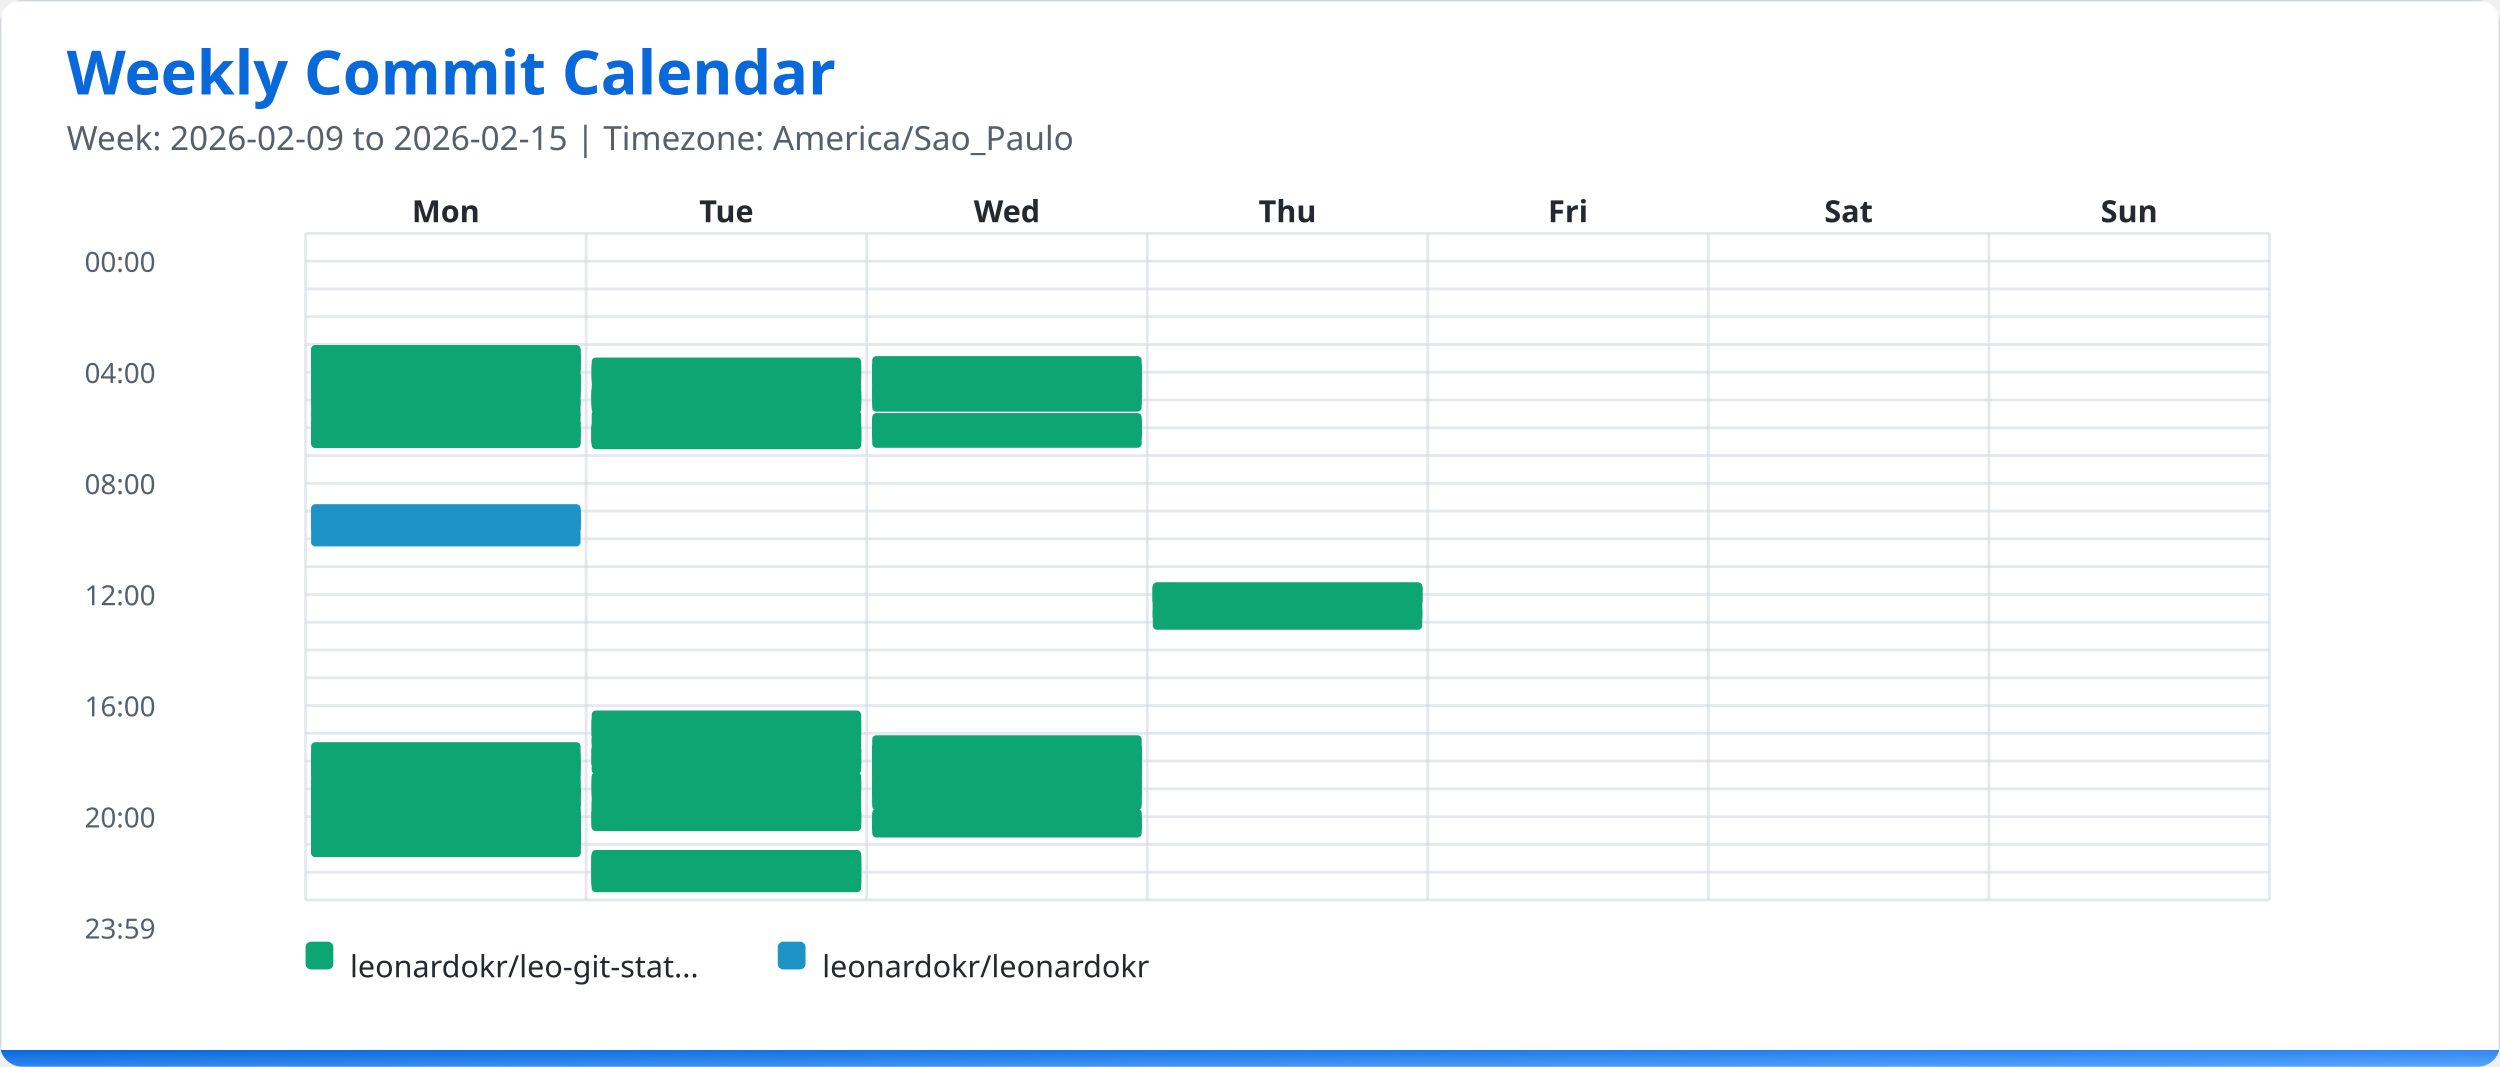
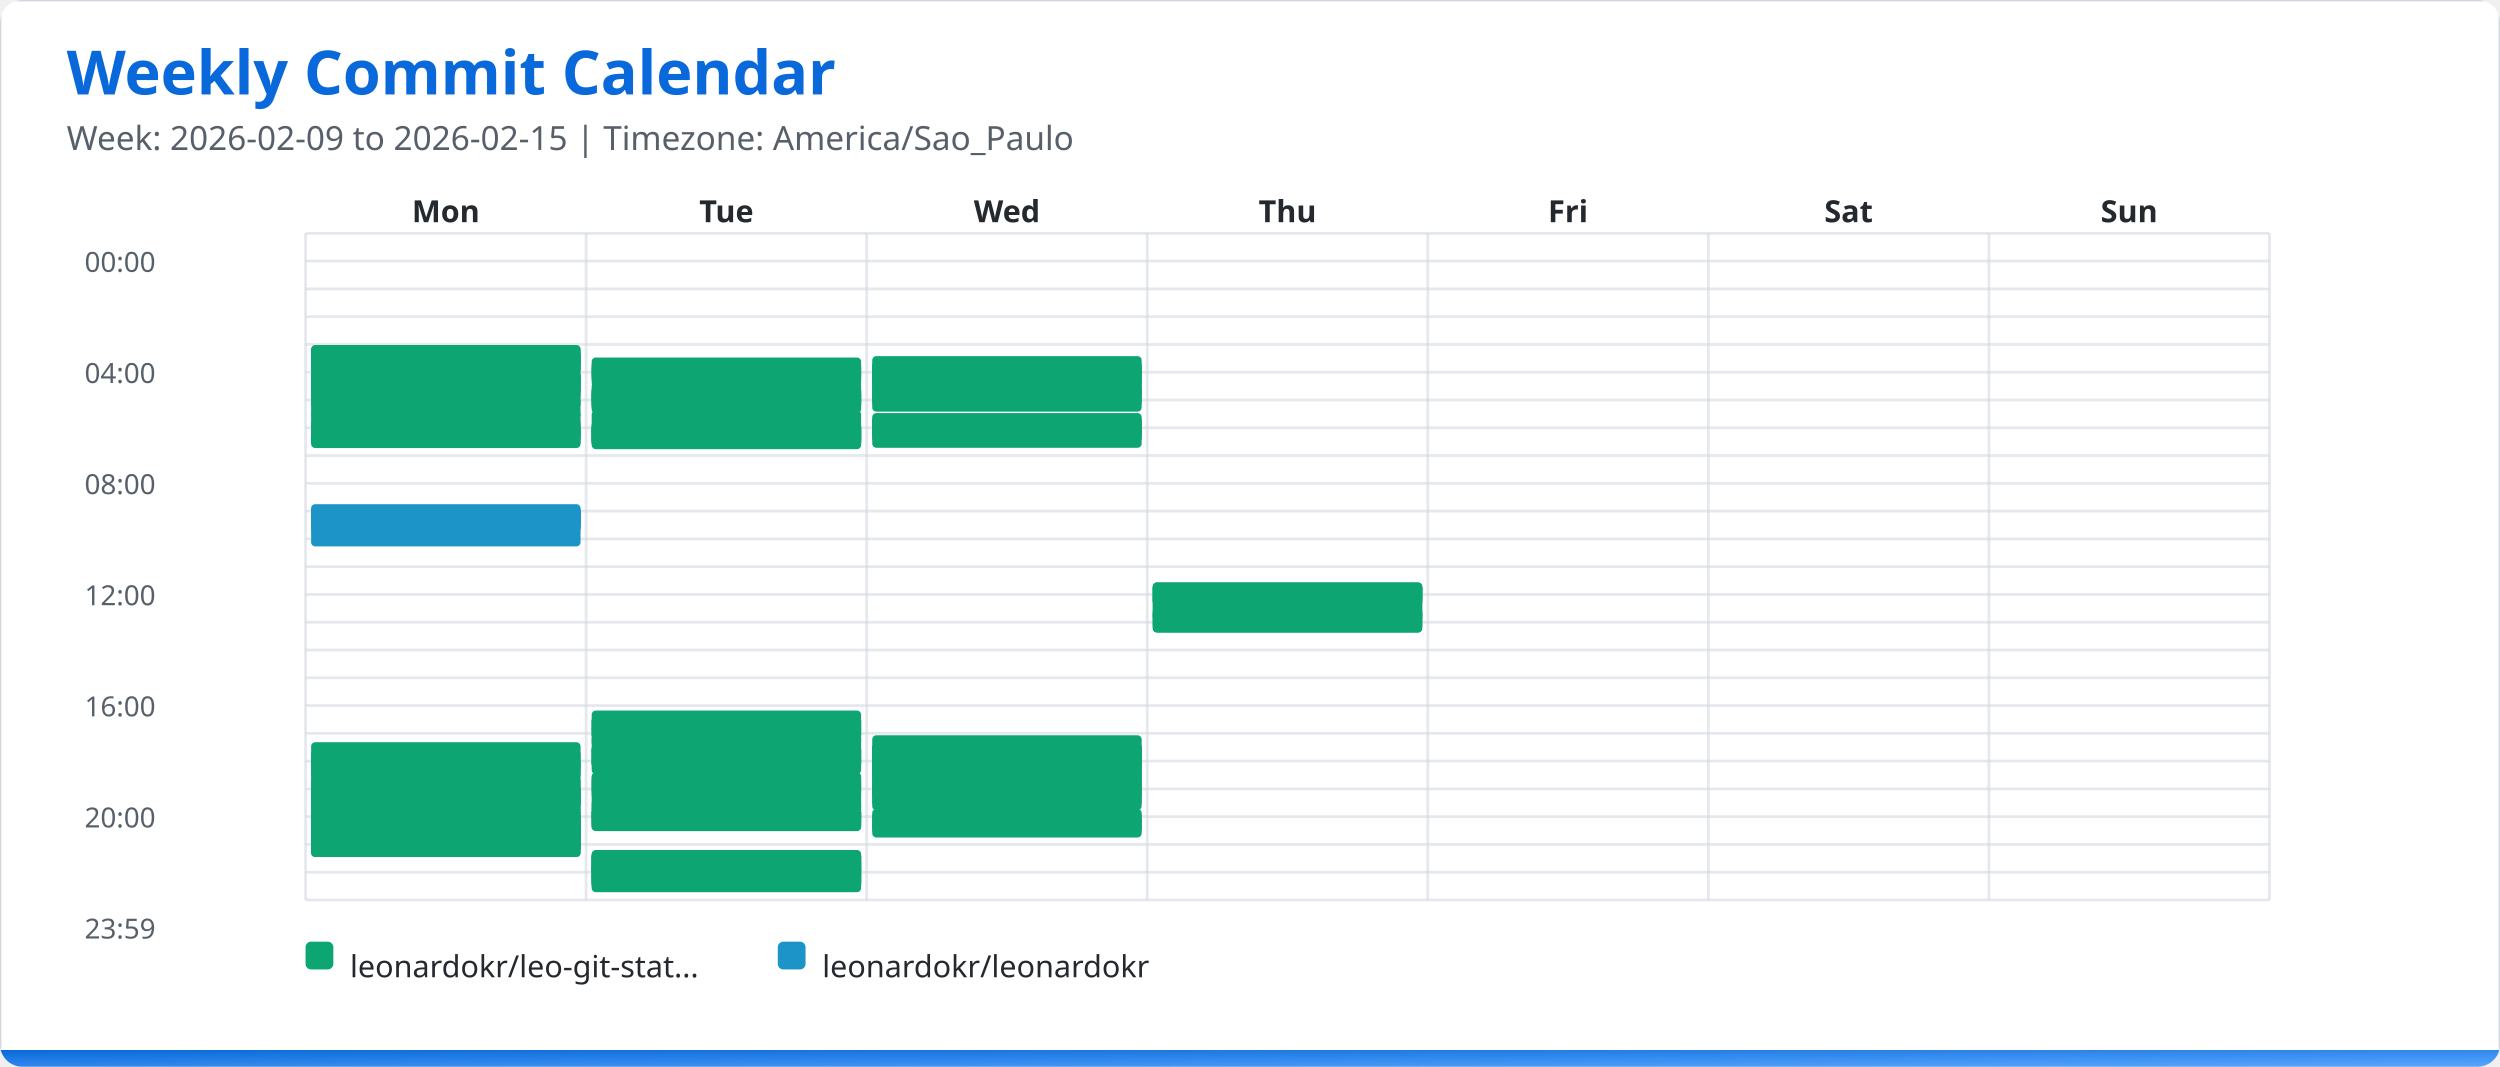
<svg xmlns="http://www.w3.org/2000/svg" width="900" height="384" viewBox="0 0 900 384">
  <defs>
    <linearGradient id="calendar-gradient" x1="0%" y1="0%" x2="100%" y2="100%">
      <stop offset="0%" style="stop-color:#0969da;stop-opacity:1" />
      <stop offset="100%" style="stop-color:#58a6ff;stop-opacity:1" />
    </linearGradient>
    <clipPath id="calendar-rounded">
      <rect x="0" y="0" width="900" height="384" rx="8" ry="8" />
    </clipPath>
  </defs>
  <style>
    .title {
      font-family: 'Segoe UI', Ubuntu, 'Helvetica Neue', sans-serif;
      font-size: 22px;
      font-weight: 700;
      fill: #0969da;
    }
    .subtitle {
      font-family: 'Segoe UI', Ubuntu, 'Helvetica Neue', sans-serif;
      font-size: 12px;
      font-weight: 500;
      fill: #57606a;
    }
    .day-label {
      font-family: 'Segoe UI', Ubuntu, 'Helvetica Neue', sans-serif;
      font-size: 11px;
      font-weight: 600;
      fill: #24292f;
    }
    .hour-label {
      font-family: 'Segoe UI', Ubuntu, 'Helvetica Neue', sans-serif;
      font-size: 10px;
      fill: #57606a;
      text-anchor: end;
      dominant-baseline: central;
    }
    .grid-line {
      stroke: #d0d7de;
      stroke-width: 1;
      opacity: 0.55;
    }
    .legend-label {
      font-family: 'Segoe UI', Ubuntu, 'Helvetica Neue', sans-serif;
      font-size: 11px;
      fill: #24292f;
      dominant-baseline: middle;
    }
  </style>
  <rect clip-path="url(#calendar-rounded)" width="100%" height="100%" fill="#FFFFFF" stroke="#d0d7de" stroke-width="1" />
  <rect x="0" y="378" width="900" height="6" fill="url(#calendar-gradient)" clip-path="url(#calendar-rounded)" />
  <text x="24" y="34" class="title">Weekly Commit Calendar</text>
  <text x="24" y="54" class="subtitle">Week: 2026-02-09 to 2026-02-15 | Timezone: America/Sao_Paulo</text>
  <text x="160.5" y="80" text-anchor="middle" class="day-label">Mon</text>
  <text x="261.5" y="80" text-anchor="middle" class="day-label">Tue</text>
  <text x="362.5" y="80" text-anchor="middle" class="day-label">Wed</text>
  <text x="463.5" y="80" text-anchor="middle" class="day-label">Thu</text>
  <text x="564.5" y="80" text-anchor="middle" class="day-label">Fri</text>
  <text x="665.5" y="80" text-anchor="middle" class="day-label">Sat</text>
  <text x="766.5" y="80" text-anchor="middle" class="day-label">Sun</text>
  <text x="56" y="94" class="hour-label">00:00</text>
  <text x="56" y="134" class="hour-label">04:00</text>
  <text x="56" y="174" class="hour-label">08:00</text>
  <text x="56" y="214" class="hour-label">12:00</text>
  <text x="56" y="254" class="hour-label">16:00</text>
  <text x="56" y="294" class="hour-label">20:00</text>
  <text x="56" y="334" class="hour-label">23:59</text>
  <line x1="110" y1="84" x2="110" y2="324" class="grid-line" />
  <line x1="211" y1="84" x2="211" y2="324" class="grid-line" />
  <line x1="312" y1="84" x2="312" y2="324" class="grid-line" />
  <line x1="413" y1="84" x2="413" y2="324" class="grid-line" />
  <line x1="514" y1="84" x2="514" y2="324" class="grid-line" />
  <line x1="615" y1="84" x2="615" y2="324" class="grid-line" />
  <line x1="716" y1="84" x2="716" y2="324" class="grid-line" />
  <line x1="817" y1="84" x2="817" y2="324" class="grid-line" />
  <line x1="110" y1="84" x2="817" y2="84" class="grid-line" />
  <line x1="110" y1="94" x2="817" y2="94" class="grid-line" />
  <line x1="110" y1="104" x2="817" y2="104" class="grid-line" />
  <line x1="110" y1="114" x2="817" y2="114" class="grid-line" />
  <line x1="110" y1="124" x2="817" y2="124" class="grid-line" />
  <line x1="110" y1="134" x2="817" y2="134" class="grid-line" />
  <line x1="110" y1="144" x2="817" y2="144" class="grid-line" />
  <line x1="110" y1="154" x2="817" y2="154" class="grid-line" />
  <line x1="110" y1="164" x2="817" y2="164" class="grid-line" />
  <line x1="110" y1="174" x2="817" y2="174" class="grid-line" />
  <line x1="110" y1="184" x2="817" y2="184" class="grid-line" />
  <line x1="110" y1="194" x2="817" y2="194" class="grid-line" />
  <line x1="110" y1="204" x2="817" y2="204" class="grid-line" />
  <line x1="110" y1="214" x2="817" y2="214" class="grid-line" />
  <line x1="110" y1="224" x2="817" y2="224" class="grid-line" />
  <line x1="110" y1="234" x2="817" y2="234" class="grid-line" />
  <line x1="110" y1="244" x2="817" y2="244" class="grid-line" />
  <line x1="110" y1="254" x2="817" y2="254" class="grid-line" />
  <line x1="110" y1="264" x2="817" y2="264" class="grid-line" />
  <line x1="110" y1="274" x2="817" y2="274" class="grid-line" />
  <line x1="110" y1="284" x2="817" y2="284" class="grid-line" />
  <line x1="110" y1="294" x2="817" y2="294" class="grid-line" />
  <line x1="110" y1="304" x2="817" y2="304" class="grid-line" />
  <line x1="110" y1="314" x2="817" y2="314" class="grid-line" />
  <line x1="110" y1="324" x2="817" y2="324" class="grid-line" />
  <g>
    <rect x="112.0" y="124.2" width="97" height="8" rx="1.5" ry="1.5" fill="#0da572" opacity="{{ calendar_slot_opacity }}" />
  </g>
  <g>
    <rect x="112.0" y="124.5" width="97" height="8" rx="1.5" ry="1.5" fill="#0da572" opacity="{{ calendar_slot_opacity }}" />
  </g>
  <g>
    <rect x="112.0" y="126.2" width="97" height="8" rx="1.5" ry="1.5" fill="#0da572" opacity="{{ calendar_slot_opacity }}" />
  </g>
  <g>
    <rect x="112.0" y="126.8" width="97" height="8" rx="1.5" ry="1.5" fill="#0da572" opacity="{{ calendar_slot_opacity }}" />
  </g>
  <g>
    <rect x="112.0" y="130.3" width="97" height="8" rx="1.5" ry="1.5" fill="#0da572" opacity="{{ calendar_slot_opacity }}" />
  </g>
  <g>
    <rect x="112.0" y="133.5" width="97" height="8" rx="1.5" ry="1.5" fill="#0da572" opacity="{{ calendar_slot_opacity }}" />
  </g>
  <g>
    <rect x="112.0" y="133.8" width="97" height="8" rx="1.5" ry="1.5" fill="#0da572" opacity="{{ calendar_slot_opacity }}" />
  </g>
  <g>
    <rect x="112.0" y="134.0" width="97" height="8" rx="1.5" ry="1.5" fill="#0da572" opacity="{{ calendar_slot_opacity }}" />
  </g>
  <g>
    <rect x="112.0" y="136.0" width="97" height="8" rx="1.5" ry="1.5" fill="#0da572" opacity="{{ calendar_slot_opacity }}" />
  </g>
  <g>
    <rect x="112.0" y="139.0" width="97" height="8" rx="1.5" ry="1.5" fill="#0da572" opacity="{{ calendar_slot_opacity }}" />
  </g>
  <g>
    <rect x="112.0" y="142.7" width="97" height="8" rx="1.5" ry="1.5" fill="#0da572" opacity="{{ calendar_slot_opacity }}" />
  </g>
  <g>
    <rect x="112.0" y="147.8" width="97" height="8" rx="1.5" ry="1.5" fill="#0da572" opacity="{{ calendar_slot_opacity }}" />
  </g>
  <g>
    <rect x="112.0" y="151.0" width="97" height="8" rx="1.5" ry="1.5" fill="#0da572" opacity="{{ calendar_slot_opacity }}" />
  </g>
  <g>
    <rect x="112.0" y="152.7" width="97" height="8" rx="1.5" ry="1.5" fill="#0da572" opacity="{{ calendar_slot_opacity }}" />
  </g>
  <g>
    <rect x="112.0" y="153.3" width="97" height="8" rx="1.5" ry="1.5" fill="#0da572" opacity="{{ calendar_slot_opacity }}" />
  </g>
  <g>
    <rect x="112.0" y="181.5" width="97" height="8" rx="1.5" ry="1.5" fill="#1c94c8" opacity="{{ calendar_slot_opacity }}" />
  </g>
  <g>
    <rect x="112.0" y="182.2" width="97" height="8" rx="1.5" ry="1.5" fill="#1c94c8" opacity="{{ calendar_slot_opacity }}" />
  </g>
  <g>
    <rect x="112.0" y="182.7" width="97" height="8" rx="1.5" ry="1.5" fill="#1c94c8" opacity="{{ calendar_slot_opacity }}" />
  </g>
  <g>
    <rect x="112.0" y="182.7" width="97" height="8" rx="1.5" ry="1.5" fill="#1c94c8" opacity="{{ calendar_slot_opacity }}" />
  </g>
  <g>
    <rect x="112.0" y="183.3" width="97" height="8" rx="1.5" ry="1.5" fill="#1c94c8" opacity="{{ calendar_slot_opacity }}" />
  </g>
  <g>
    <rect x="112.0" y="183.7" width="97" height="8" rx="1.5" ry="1.5" fill="#1c94c8" opacity="{{ calendar_slot_opacity }}" />
  </g>
  <g>
    <rect x="112.0" y="188.7" width="97" height="8" rx="1.5" ry="1.5" fill="#1c94c8" opacity="{{ calendar_slot_opacity }}" />
  </g>
  <g>
    <rect x="112.0" y="267.2" width="97" height="8" rx="1.5" ry="1.5" fill="#0da572" opacity="{{ calendar_slot_opacity }}" />
  </g>
  <g>
    <rect x="112.0" y="270.0" width="97" height="8" rx="1.5" ry="1.5" fill="#0da572" opacity="{{ calendar_slot_opacity }}" />
  </g>
  <g>
    <rect x="112.0" y="272.5" width="97" height="8" rx="1.5" ry="1.5" fill="#0da572" opacity="{{ calendar_slot_opacity }}" />
  </g>
  <g>
    <rect x="112.0" y="273.3" width="97" height="8" rx="1.5" ry="1.5" fill="#0da572" opacity="{{ calendar_slot_opacity }}" />
  </g>
  <g>
    <rect x="112.0" y="279.2" width="97" height="8" rx="1.5" ry="1.5" fill="#0da572" opacity="{{ calendar_slot_opacity }}" />
  </g>
  <g>
    <rect x="112.0" y="279.7" width="97" height="8" rx="1.5" ry="1.5" fill="#0da572" opacity="{{ calendar_slot_opacity }}" />
  </g>
  <g>
    <rect x="112.0" y="282.8" width="97" height="8" rx="1.5" ry="1.5" fill="#0da572" opacity="{{ calendar_slot_opacity }}" />
  </g>
  <g>
    <rect x="112.0" y="282.8" width="97" height="8" rx="1.5" ry="1.5" fill="#0da572" opacity="{{ calendar_slot_opacity }}" />
  </g>
  <g>
    <rect x="112.0" y="283.0" width="97" height="8" rx="1.5" ry="1.5" fill="#0da572" opacity="{{ calendar_slot_opacity }}" />
  </g>
  <g>
    <rect x="112.0" y="283.5" width="97" height="8" rx="1.5" ry="1.5" fill="#0da572" opacity="{{ calendar_slot_opacity }}" />
  </g>
  <g>
    <rect x="112.0" y="288.2" width="97" height="8" rx="1.5" ry="1.5" fill="#0da572" opacity="{{ calendar_slot_opacity }}" />
  </g>
  <g>
    <rect x="112.0" y="289.8" width="97" height="8" rx="1.5" ry="1.5" fill="#0da572" opacity="{{ calendar_slot_opacity }}" />
  </g>
  <g>
    <rect x="112.0" y="291.2" width="97" height="8" rx="1.5" ry="1.5" fill="#0da572" opacity="{{ calendar_slot_opacity }}" />
  </g>
  <g>
    <rect x="112.0" y="292.5" width="97" height="8" rx="1.5" ry="1.5" fill="#0da572" opacity="{{ calendar_slot_opacity }}" />
  </g>
  <g>
    <rect x="112.0" y="292.5" width="97" height="8" rx="1.5" ry="1.5" fill="#0da572" opacity="{{ calendar_slot_opacity }}" />
  </g>
  <g>
    <rect x="112.0" y="292.5" width="97" height="8" rx="1.5" ry="1.5" fill="#0da572" opacity="{{ calendar_slot_opacity }}" />
  </g>
  <g>
    <rect x="112.0" y="292.5" width="97" height="8" rx="1.5" ry="1.5" fill="#0da572" opacity="{{ calendar_slot_opacity }}" />
  </g>
  <g>
    <rect x="112.0" y="292.7" width="97" height="8" rx="1.5" ry="1.5" fill="#0da572" opacity="{{ calendar_slot_opacity }}" />
  </g>
  <g>
    <rect x="112.0" y="292.7" width="97" height="8" rx="1.5" ry="1.5" fill="#0da572" opacity="{{ calendar_slot_opacity }}" />
  </g>
  <g>
    <rect x="112.0" y="292.7" width="97" height="8" rx="1.5" ry="1.5" fill="#0da572" opacity="{{ calendar_slot_opacity }}" />
  </g>
  <g>
    <rect x="112.0" y="292.8" width="97" height="8" rx="1.5" ry="1.5" fill="#0da572" opacity="{{ calendar_slot_opacity }}" />
  </g>
  <g>
    <rect x="112.0" y="292.8" width="97" height="8" rx="1.5" ry="1.5" fill="#0da572" opacity="{{ calendar_slot_opacity }}" />
  </g>
  <g>
    <rect x="112.0" y="292.8" width="97" height="8" rx="1.5" ry="1.5" fill="#0da572" opacity="{{ calendar_slot_opacity }}" />
  </g>
  <g>
    <rect x="112.0" y="292.8" width="97" height="8" rx="1.5" ry="1.5" fill="#0da572" opacity="{{ calendar_slot_opacity }}" />
  </g>
  <g>
    <rect x="112.0" y="293.0" width="97" height="8" rx="1.5" ry="1.5" fill="#0da572" opacity="{{ calendar_slot_opacity }}" />
  </g>
  <g>
    <rect x="112.0" y="293.2" width="97" height="8" rx="1.5" ry="1.5" fill="#0da572" opacity="{{ calendar_slot_opacity }}" />
  </g>
  <g>
    <rect x="112.0" y="293.7" width="97" height="8" rx="1.5" ry="1.5" fill="#0da572" opacity="{{ calendar_slot_opacity }}" />
  </g>
  <g>
    <rect x="112.0" y="298.2" width="97" height="8" rx="1.5" ry="1.5" fill="#0da572" opacity="{{ calendar_slot_opacity }}" />
  </g>
  <g>
    <rect x="112.0" y="298.2" width="97" height="8" rx="1.5" ry="1.5" fill="#0da572" opacity="{{ calendar_slot_opacity }}" />
  </g>
  <g>
    <rect x="112.0" y="298.3" width="97" height="8" rx="1.5" ry="1.5" fill="#0da572" opacity="{{ calendar_slot_opacity }}" />
  </g>
  <g>
    <rect x="112.0" y="298.3" width="97" height="8" rx="1.5" ry="1.5" fill="#0da572" opacity="{{ calendar_slot_opacity }}" />
  </g>
  <g>
    <rect x="112.0" y="298.3" width="97" height="8" rx="1.5" ry="1.5" fill="#0da572" opacity="{{ calendar_slot_opacity }}" />
  </g>
  <g>
    <rect x="112.0" y="298.3" width="97" height="8" rx="1.5" ry="1.5" fill="#0da572" opacity="{{ calendar_slot_opacity }}" />
  </g>
  <g>
    <rect x="112.0" y="298.3" width="97" height="8" rx="1.5" ry="1.5" fill="#0da572" opacity="{{ calendar_slot_opacity }}" />
  </g>
  <g>
    <rect x="112.0" y="298.5" width="97" height="8" rx="1.5" ry="1.5" fill="#0da572" opacity="{{ calendar_slot_opacity }}" />
  </g>
  <g>
    <rect x="112.0" y="298.5" width="97" height="8" rx="1.5" ry="1.5" fill="#0da572" opacity="{{ calendar_slot_opacity }}" />
  </g>
  <g>
    <rect x="112.0" y="298.5" width="97" height="8" rx="1.5" ry="1.5" fill="#0da572" opacity="{{ calendar_slot_opacity }}" />
  </g>
  <g>
    <rect x="112.0" y="298.7" width="97" height="8" rx="1.5" ry="1.5" fill="#0da572" opacity="{{ calendar_slot_opacity }}" />
  </g>
  <g>
    <rect x="112.0" y="298.8" width="97" height="8" rx="1.5" ry="1.5" fill="#0da572" opacity="{{ calendar_slot_opacity }}" />
  </g>
  <g>
    <rect x="112.0" y="300.5" width="97" height="8" rx="1.5" ry="1.5" fill="#0da572" opacity="{{ calendar_slot_opacity }}" />
  </g>
  <g>
    <rect x="112.0" y="300.5" width="97" height="8" rx="1.5" ry="1.5" fill="#0da572" opacity="{{ calendar_slot_opacity }}" />
  </g>
  <g>
    <rect x="213.0" y="128.7" width="97" height="8" rx="1.5" ry="1.5" fill="#0da572" opacity="{{ calendar_slot_opacity }}" />
  </g>
  <g>
    <rect x="213.0" y="130.0" width="97" height="8" rx="1.5" ry="1.5" fill="#0da572" opacity="{{ calendar_slot_opacity }}" />
  </g>
  <g>
    <rect x="213.0" y="131.2" width="97" height="8" rx="1.5" ry="1.5" fill="#0da572" opacity="{{ calendar_slot_opacity }}" />
  </g>
  <g>
    <rect x="213.0" y="137.5" width="97" height="8" rx="1.5" ry="1.5" fill="#0da572" opacity="{{ calendar_slot_opacity }}" />
  </g>
  <g>
    <rect x="213.0" y="139.0" width="97" height="8" rx="1.5" ry="1.5" fill="#0da572" opacity="{{ calendar_slot_opacity }}" />
  </g>
  <g>
    <rect x="213.0" y="139.2" width="97" height="8" rx="1.5" ry="1.5" fill="#0da572" opacity="{{ calendar_slot_opacity }}" />
  </g>
  <g>
    <rect x="213.0" y="140.0" width="97" height="8" rx="1.5" ry="1.5" fill="#0da572" opacity="{{ calendar_slot_opacity }}" />
  </g>
  <g>
    <rect x="213.0" y="140.8" width="97" height="8" rx="1.5" ry="1.5" fill="#0da572" opacity="{{ calendar_slot_opacity }}" />
  </g>
  <g>
    <rect x="213.0" y="147.7" width="97" height="8" rx="1.5" ry="1.5" fill="#0da572" opacity="{{ calendar_slot_opacity }}" />
  </g>
  <g>
    <rect x="213.0" y="151.7" width="97" height="8" rx="1.5" ry="1.5" fill="#0da572" opacity="{{ calendar_slot_opacity }}" />
  </g>
  <g>
    <rect x="213.0" y="152.0" width="97" height="8" rx="1.5" ry="1.5" fill="#0da572" opacity="{{ calendar_slot_opacity }}" />
  </g>
  <g>
    <rect x="213.0" y="152.5" width="97" height="8" rx="1.5" ry="1.5" fill="#0da572" opacity="{{ calendar_slot_opacity }}" />
  </g>
  <g>
    <rect x="213.0" y="152.7" width="97" height="8" rx="1.5" ry="1.5" fill="#0da572" opacity="{{ calendar_slot_opacity }}" />
  </g>
  <g>
    <rect x="213.0" y="153.0" width="97" height="8" rx="1.5" ry="1.5" fill="#0da572" opacity="{{ calendar_slot_opacity }}" />
  </g>
  <g>
    <rect x="213.0" y="153.7" width="97" height="8" rx="1.5" ry="1.5" fill="#0da572" opacity="{{ calendar_slot_opacity }}" />
  </g>
  <g>
    <rect x="213.0" y="255.8" width="97" height="8" rx="1.5" ry="1.5" fill="#0da572" opacity="{{ calendar_slot_opacity }}" />
  </g>
  <g>
    <rect x="213.0" y="258.0" width="97" height="8" rx="1.5" ry="1.5" fill="#0da572" opacity="{{ calendar_slot_opacity }}" />
  </g>
  <g>
    <rect x="213.0" y="258.0" width="97" height="8" rx="1.5" ry="1.5" fill="#0da572" opacity="{{ calendar_slot_opacity }}" />
  </g>
  <g>
    <rect x="213.0" y="260.8" width="97" height="8" rx="1.5" ry="1.5" fill="#0da572" opacity="{{ calendar_slot_opacity }}" />
  </g>
  <g>
    <rect x="213.0" y="264.5" width="97" height="8" rx="1.5" ry="1.5" fill="#0da572" opacity="{{ calendar_slot_opacity }}" />
  </g>
  <g>
    <rect x="213.0" y="268.3" width="97" height="8" rx="1.5" ry="1.5" fill="#0da572" opacity="{{ calendar_slot_opacity }}" />
  </g>
  <g>
    <rect x="213.0" y="268.3" width="97" height="8" rx="1.5" ry="1.5" fill="#0da572" opacity="{{ calendar_slot_opacity }}" />
  </g>
  <g>
    <rect x="213.0" y="268.5" width="97" height="8" rx="1.5" ry="1.5" fill="#0da572" opacity="{{ calendar_slot_opacity }}" />
  </g>
  <g>
    <rect x="213.0" y="270.7" width="97" height="8" rx="1.5" ry="1.5" fill="#0da572" opacity="{{ calendar_slot_opacity }}" />
  </g>
  <g>
    <rect x="213.0" y="278.0" width="97" height="8" rx="1.5" ry="1.5" fill="#0da572" opacity="{{ calendar_slot_opacity }}" />
  </g>
  <g>
    <rect x="213.0" y="278.5" width="97" height="8" rx="1.5" ry="1.5" fill="#0da572" opacity="{{ calendar_slot_opacity }}" />
  </g>
  <g>
    <rect x="213.0" y="279.7" width="97" height="8" rx="1.5" ry="1.5" fill="#0da572" opacity="{{ calendar_slot_opacity }}" />
  </g>
  <g>
    <rect x="213.0" y="284.2" width="97" height="8" rx="1.5" ry="1.5" fill="#0da572" opacity="{{ calendar_slot_opacity }}" />
  </g>
  <g>
    <rect x="213.0" y="287.7" width="97" height="8" rx="1.5" ry="1.5" fill="#0da572" opacity="{{ calendar_slot_opacity }}" />
  </g>
  <g>
    <rect x="213.0" y="289.7" width="97" height="8" rx="1.5" ry="1.5" fill="#0da572" opacity="{{ calendar_slot_opacity }}" />
  </g>
  <g>
    <rect x="213.0" y="291.0" width="97" height="8" rx="1.5" ry="1.5" fill="#0da572" opacity="{{ calendar_slot_opacity }}" />
  </g>
  <g>
    <rect x="213.0" y="291.0" width="97" height="8" rx="1.5" ry="1.5" fill="#0da572" opacity="{{ calendar_slot_opacity }}" />
  </g>
  <g>
    <rect x="213.0" y="291.2" width="97" height="8" rx="1.5" ry="1.5" fill="#0da572" opacity="{{ calendar_slot_opacity }}" />
  </g>
  <g>
    <rect x="213.0" y="306.0" width="97" height="8" rx="1.5" ry="1.5" fill="#0da572" opacity="{{ calendar_slot_opacity }}" />
  </g>
  <g>
    <rect x="213.0" y="306.5" width="97" height="8" rx="1.5" ry="1.5" fill="#0da572" opacity="{{ calendar_slot_opacity }}" />
  </g>
  <g>
    <rect x="213.0" y="306.7" width="97" height="8" rx="1.5" ry="1.5" fill="#0da572" opacity="{{ calendar_slot_opacity }}" />
  </g>
  <g>
    <rect x="213.0" y="306.8" width="97" height="8" rx="1.5" ry="1.5" fill="#0da572" opacity="{{ calendar_slot_opacity }}" />
  </g>
  <g>
    <rect x="213.0" y="307.0" width="97" height="8" rx="1.5" ry="1.5" fill="#0da572" opacity="{{ calendar_slot_opacity }}" />
  </g>
  <g>
    <rect x="213.0" y="309.0" width="97" height="8" rx="1.5" ry="1.5" fill="#0da572" opacity="{{ calendar_slot_opacity }}" />
  </g>
  <g>
    <rect x="213.0" y="311.2" width="97" height="8" rx="1.5" ry="1.5" fill="#0da572" opacity="{{ calendar_slot_opacity }}" />
  </g>
  <g>
    <rect x="213.0" y="311.3" width="97" height="8" rx="1.5" ry="1.5" fill="#0da572" opacity="{{ calendar_slot_opacity }}" />
  </g>
  <g>
    <rect x="213.0" y="311.7" width="97" height="8" rx="1.5" ry="1.5" fill="#0da572" opacity="{{ calendar_slot_opacity }}" />
  </g>
  <g>
    <rect x="213.0" y="312.3" width="97" height="8" rx="1.5" ry="1.5" fill="#0da572" opacity="{{ calendar_slot_opacity }}" />
  </g>
  <g>
    <rect x="213.0" y="313.2" width="97" height="8" rx="1.5" ry="1.5" fill="#0da572" opacity="{{ calendar_slot_opacity }}" />
  </g>
  <g>
    <rect x="314.0" y="128.2" width="97" height="8" rx="1.5" ry="1.5" fill="#0da572" opacity="{{ calendar_slot_opacity }}" />
  </g>
  <g>
    <rect x="314.0" y="130.2" width="97" height="8" rx="1.5" ry="1.5" fill="#0da572" opacity="{{ calendar_slot_opacity }}" />
  </g>
  <g>
    <rect x="314.0" y="130.3" width="97" height="8" rx="1.5" ry="1.5" fill="#0da572" opacity="{{ calendar_slot_opacity }}" />
  </g>
  <g>
    <rect x="314.0" y="131.3" width="97" height="8" rx="1.5" ry="1.5" fill="#0da572" opacity="{{ calendar_slot_opacity }}" />
  </g>
  <g>
    <rect x="314.0" y="135.3" width="97" height="8" rx="1.5" ry="1.5" fill="#0da572" opacity="{{ calendar_slot_opacity }}" />
  </g>
  <g>
    <rect x="314.0" y="136.3" width="97" height="8" rx="1.5" ry="1.5" fill="#0da572" opacity="{{ calendar_slot_opacity }}" />
  </g>
  <g>
    <rect x="314.0" y="138.5" width="97" height="8" rx="1.5" ry="1.5" fill="#0da572" opacity="{{ calendar_slot_opacity }}" />
  </g>
  <g>
    <rect x="314.0" y="140.2" width="97" height="8" rx="1.5" ry="1.5" fill="#0da572" opacity="{{ calendar_slot_opacity }}" />
  </g>
  <g>
    <rect x="314.0" y="148.7" width="97" height="8" rx="1.5" ry="1.5" fill="#0da572" opacity="{{ calendar_slot_opacity }}" />
  </g>
  <g>
    <rect x="314.0" y="149.7" width="97" height="8" rx="1.5" ry="1.5" fill="#0da572" opacity="{{ calendar_slot_opacity }}" />
  </g>
  <g>
    <rect x="314.0" y="150.2" width="97" height="8" rx="1.5" ry="1.5" fill="#0da572" opacity="{{ calendar_slot_opacity }}" />
  </g>
  <g>
    <rect x="314.0" y="151.2" width="97" height="8" rx="1.5" ry="1.5" fill="#0da572" opacity="{{ calendar_slot_opacity }}" />
  </g>
  <g>
    <rect x="314.0" y="153.2" width="97" height="8" rx="1.5" ry="1.5" fill="#0da572" opacity="{{ calendar_slot_opacity }}" />
  </g>
  <g>
    <rect x="314.0" y="264.7" width="97" height="8" rx="1.5" ry="1.5" fill="#0da572" opacity="{{ calendar_slot_opacity }}" />
  </g>
  <g>
    <rect x="314.0" y="267.5" width="97" height="8" rx="1.5" ry="1.5" fill="#0da572" opacity="{{ calendar_slot_opacity }}" />
  </g>
  <g>
    <rect x="314.0" y="267.7" width="97" height="8" rx="1.5" ry="1.5" fill="#0da572" opacity="{{ calendar_slot_opacity }}" />
  </g>
  <g>
    <rect x="314.0" y="268.7" width="97" height="8" rx="1.5" ry="1.5" fill="#0da572" opacity="{{ calendar_slot_opacity }}" />
  </g>
  <g>
    <rect x="314.0" y="269.5" width="97" height="8" rx="1.5" ry="1.5" fill="#0da572" opacity="{{ calendar_slot_opacity }}" />
  </g>
  <g>
    <rect x="314.0" y="270.3" width="97" height="8" rx="1.5" ry="1.5" fill="#0da572" opacity="{{ calendar_slot_opacity }}" />
  </g>
  <g>
    <rect x="314.0" y="271.5" width="97" height="8" rx="1.5" ry="1.5" fill="#0da572" opacity="{{ calendar_slot_opacity }}" />
  </g>
  <g>
    <rect x="314.0" y="272.3" width="97" height="8" rx="1.5" ry="1.5" fill="#0da572" opacity="{{ calendar_slot_opacity }}" />
  </g>
  <g>
    <rect x="314.0" y="272.7" width="97" height="8" rx="1.5" ry="1.5" fill="#0da572" opacity="{{ calendar_slot_opacity }}" />
  </g>
  <g>
    <rect x="314.0" y="277.2" width="97" height="8" rx="1.5" ry="1.5" fill="#0da572" opacity="{{ calendar_slot_opacity }}" />
  </g>
  <g>
    <rect x="314.0" y="278.5" width="97" height="8" rx="1.5" ry="1.5" fill="#0da572" opacity="{{ calendar_slot_opacity }}" />
  </g>
  <g>
    <rect x="314.0" y="279.3" width="97" height="8" rx="1.5" ry="1.5" fill="#0da572" opacity="{{ calendar_slot_opacity }}" />
  </g>
  <g>
    <rect x="314.0" y="282.3" width="97" height="8" rx="1.5" ry="1.5" fill="#0da572" opacity="{{ calendar_slot_opacity }}" />
  </g>
  <g>
    <rect x="314.0" y="283.7" width="97" height="8" rx="1.5" ry="1.5" fill="#0da572" opacity="{{ calendar_slot_opacity }}" />
  </g>
  <g>
    <rect x="314.0" y="291.2" width="97" height="8" rx="1.5" ry="1.5" fill="#0da572" opacity="{{ calendar_slot_opacity }}" />
  </g>
  <g>
    <rect x="314.0" y="292.2" width="97" height="8" rx="1.5" ry="1.5" fill="#0da572" opacity="{{ calendar_slot_opacity }}" />
  </g>
  <g>
    <rect x="314.0" y="293.5" width="97" height="8" rx="1.5" ry="1.5" fill="#0da572" opacity="{{ calendar_slot_opacity }}" />
  </g>
  <g>
    <rect x="415.0" y="209.7" width="97" height="8" rx="1.5" ry="1.5" fill="#0da572" opacity="{{ calendar_slot_opacity }}" />
  </g>
  <g>
    <rect x="415.0" y="209.7" width="97" height="8" rx="1.5" ry="1.5" fill="#0da572" opacity="{{ calendar_slot_opacity }}" />
  </g>
  <g>
    <rect x="415.0" y="209.8" width="97" height="8" rx="1.5" ry="1.5" fill="#0da572" opacity="{{ calendar_slot_opacity }}" />
  </g>
  <g>
    <rect x="415.0" y="210.2" width="97" height="8" rx="1.5" ry="1.5" fill="#0da572" opacity="{{ calendar_slot_opacity }}" />
  </g>
  <g>
    <rect x="415.0" y="210.2" width="97" height="8" rx="1.5" ry="1.5" fill="#0da572" opacity="{{ calendar_slot_opacity }}" />
  </g>
  <g>
    <rect x="415.0" y="215.2" width="97" height="8" rx="1.5" ry="1.5" fill="#0da572" opacity="{{ calendar_slot_opacity }}" />
  </g>
  <g>
    <rect x="415.0" y="215.8" width="97" height="8" rx="1.5" ry="1.5" fill="#0da572" opacity="{{ calendar_slot_opacity }}" />
  </g>
  <g>
    <rect x="415.0" y="218.7" width="97" height="8" rx="1.5" ry="1.5" fill="#0da572" opacity="{{ calendar_slot_opacity }}" />
  </g>
+   <g>
+     <rect x="415.0" y="219.7" width="97" height="8" rx="1.5" ry="1.5" fill="#0da572" opacity="{{ calendar_slot_opacity }}" />
+   </g>
+   <g>
+     <rect x="415.0" y="219.7" width="97" height="8" rx="1.5" ry="1.5" fill="#0da572" opacity="{{ calendar_slot_opacity }}" />
+   </g>
  <rect x="110" y="339" width="10" height="10" rx="2" ry="2" fill="#0da572" />
  <text x="126" y="348" class="legend-label">leonardokr/leo-git-stat...</text>
  <rect x="280" y="339" width="10" height="10" rx="2" ry="2" fill="#1c94c8" />
  <text x="296" y="348" class="legend-label">leonardokr/leonardokr</text>
</svg>
